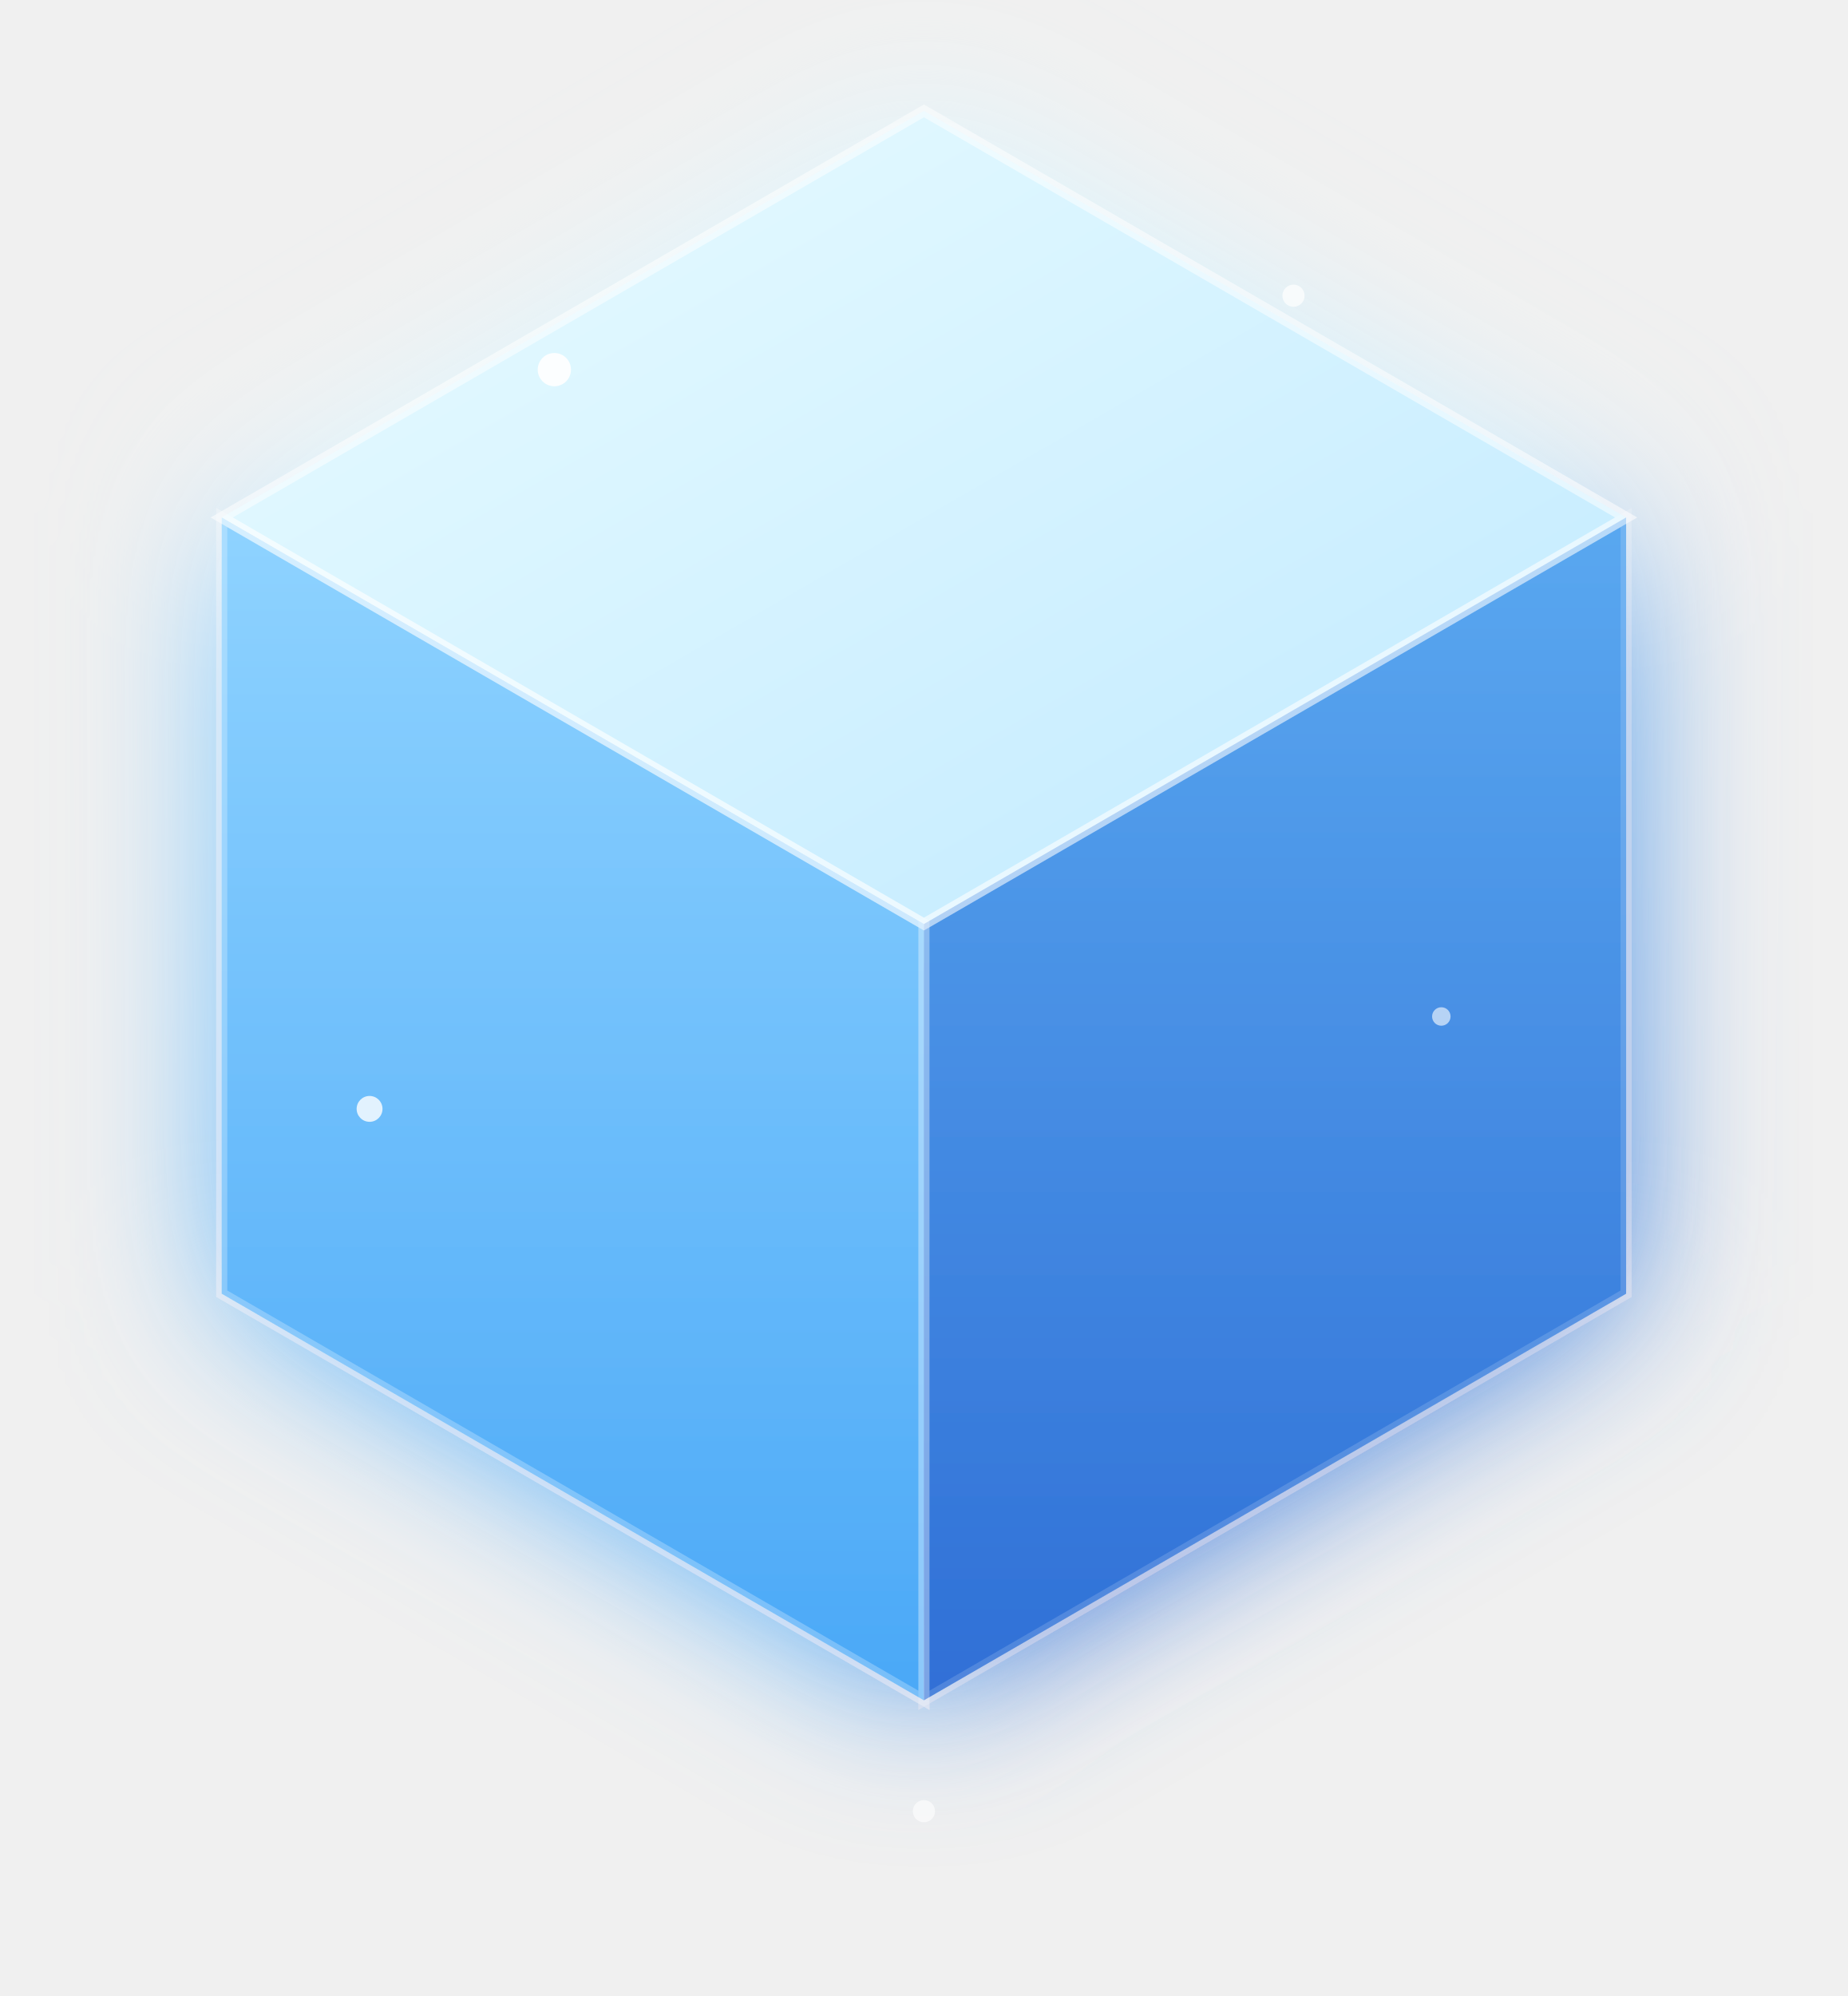
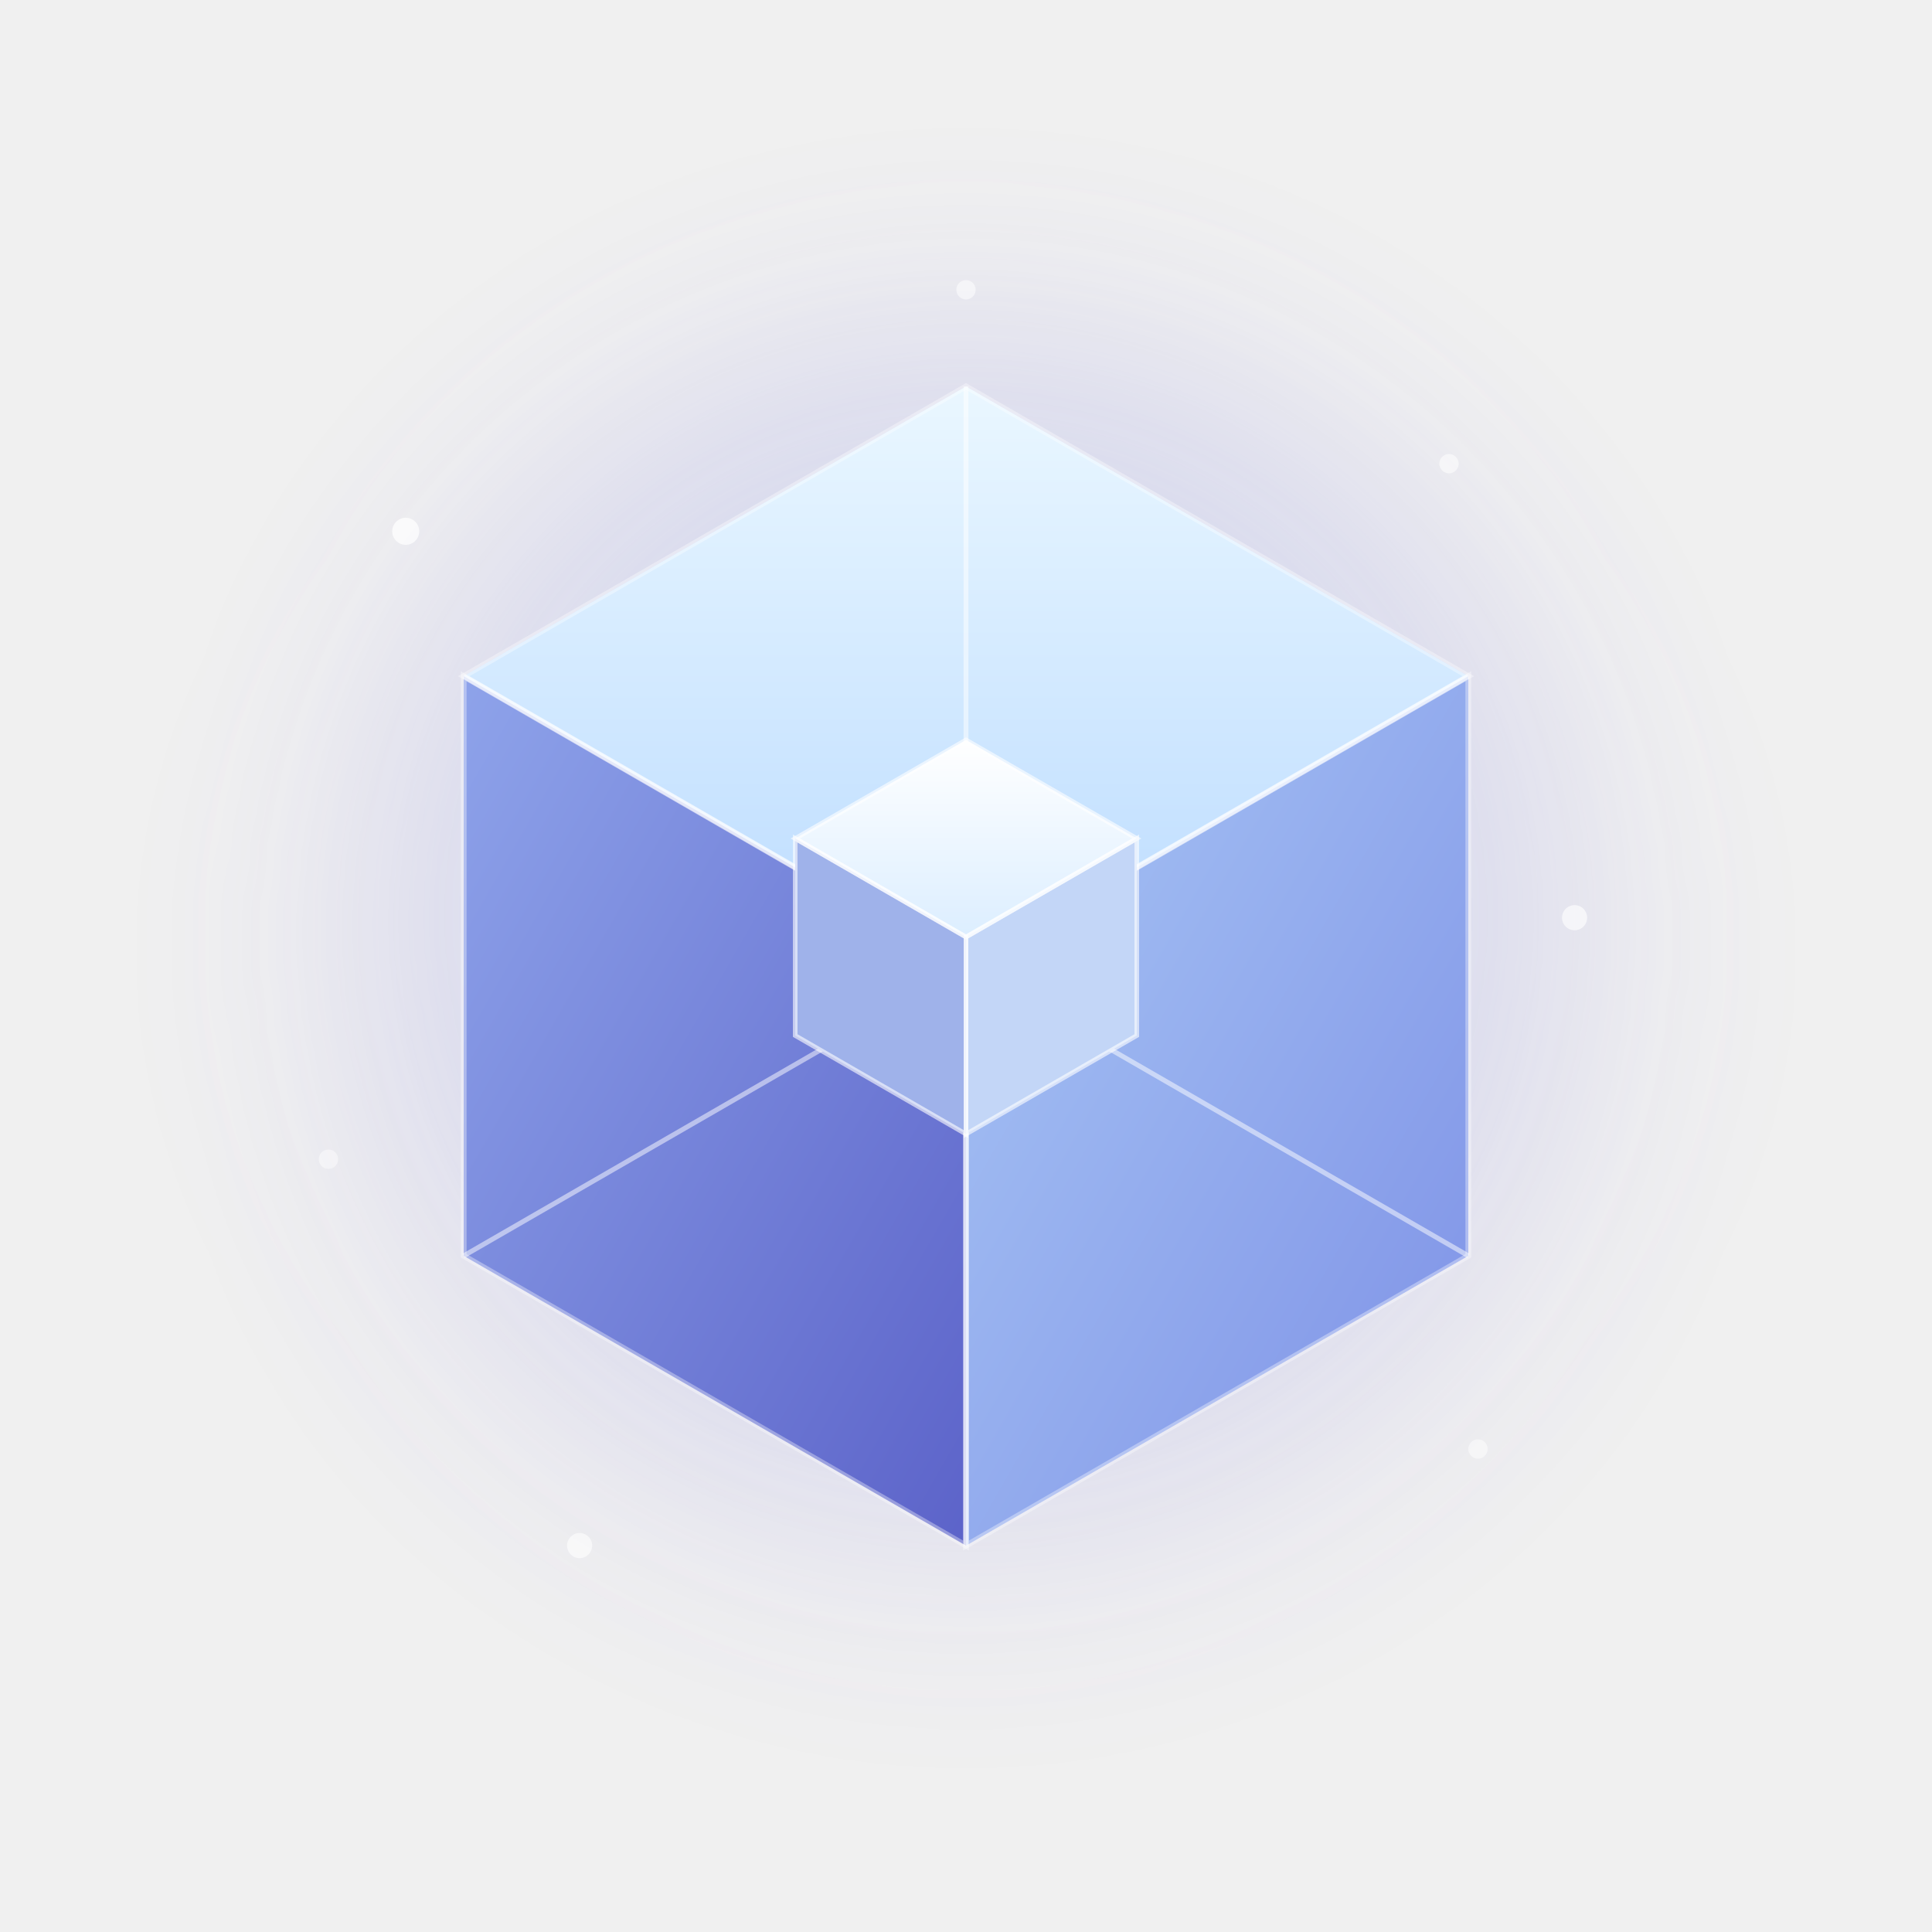
- <svg xmlns="http://www.w3.org/2000/svg" viewBox="0 0 100 108" fill="none">
+ <svg xmlns="http://www.w3.org/2000/svg" viewBox="0 0 200 200">
  <defs>
-     <filter id="glow" x="-60%" y="-60%" width="220%" height="220%">
-       <feGaussianBlur stdDeviation="4.2" result="blur" />
-       <feMerge>
-         <feMergeNode in="blur" />
-         <feMergeNode in="SourceGraphic" />
-       </feMerge>
+     <radialGradient id="glow" cx="50%" cy="46%" r="55%">
+       <stop offset="0%" stop-color="#bfe3ff" stop-opacity="0.55" />
+       <stop offset="100%" stop-color="#6a5bd6" stop-opacity="0" />
+     </radialGradient>
+     <linearGradient id="faceTop" x1="0%" y1="0%" x2="0%" y2="100%">
+       <stop offset="0%" stop-color="#eaf7ff" />
+       <stop offset="100%" stop-color="#bcdcff" />
+     </linearGradient>
+     <linearGradient id="faceRight" x1="0%" y1="0%" x2="100%" y2="100%">
+       <stop offset="0%" stop-color="#a9c7f5" />
+       <stop offset="100%" stop-color="#7d90e6" />
+     </linearGradient>
+     <linearGradient id="faceLeft" x1="0%" y1="0%" x2="100%" y2="100%">
+       <stop offset="0%" stop-color="#8ea3ea" />
+       <stop offset="100%" stop-color="#5c63c9" />
+     </linearGradient>
+     <linearGradient id="innerTop" x1="0%" y1="0%" x2="0%" y2="100%">
+       <stop offset="0%" stop-color="#ffffff" />
+       <stop offset="100%" stop-color="#dceeff" />
+     </linearGradient>
+     <filter id="blur" x="-60%" y="-60%" width="220%" height="220%">
+       <feGaussianBlur stdDeviation="9" />
    </filter>
-     <linearGradient id="topFace" x1="0" y1="0" x2="1" y2="1">
-       <stop offset="0" stop-color="#eafcff" />
-       <stop offset="1" stop-color="#bfe9ff" />
-     </linearGradient>
-     <linearGradient id="leftFace" x1="0" y1="0" x2="0" y2="1">
-       <stop offset="0" stop-color="#8fd3ff" />
-       <stop offset="1" stop-color="#4aa8f7" />
-     </linearGradient>
-     <linearGradient id="rightFace" x1="0" y1="0" x2="0" y2="1">
-       <stop offset="0" stop-color="#5aa8f0" />
-       <stop offset="1" stop-color="#2f6fd6" />
-     </linearGradient>
  </defs>
-   <g filter="url(#glow)">
-     <polygon points="50,6 88,28 50,50 12,28" fill="url(#topFace)" />
-     <polygon points="12,28 50,50 50,92 12,70" fill="url(#leftFace)" />
-     <polygon points="88,28 50,50 50,92 88,70" fill="url(#rightFace)" />
-     <polygon points="50,6 88,28 50,50 12,28" fill="none" stroke="#ffffff" stroke-opacity="0.5" stroke-width="0.6" />
-     <polygon points="12,28 50,50 50,92 12,70" fill="none" stroke="#ffffff" stroke-opacity="0.25" stroke-width="0.6" />
-     <polygon points="88,28 50,50 50,92 88,70" fill="none" stroke="#ffffff" stroke-opacity="0.15" stroke-width="0.6" />
+   <circle cx="100" cy="100" r="70" fill="url(#glow)" filter="url(#blur)" />
+   <g opacity="0.9">
+     <circle cx="42" cy="55" r="1.4" fill="#ffffff" opacity="0.8" />
+     <circle cx="150" cy="48" r="1" fill="#ffffff" opacity="0.6" />
+     <circle cx="163" cy="95" r="1.3" fill="#ffffff" opacity="0.7" />
+     <circle cx="153" cy="150" r="1" fill="#ffffff" opacity="0.55" />
+     <circle cx="60" cy="160" r="1.3" fill="#ffffff" opacity="0.65" />
+     <circle cx="34" cy="120" r="1" fill="#ffffff" opacity="0.5" />
+     <circle cx="100" cy="30" r="1" fill="#ffffff" opacity="0.6" />
  </g>
-   <circle cx="30" cy="20" r="0.9" fill="#ffffff" opacity="0.9" />
-   <circle cx="70" cy="16" r="0.6" fill="#ffffff" opacity="0.7" />
-   <circle cx="20" cy="60" r="0.7" fill="#ffffff" opacity="0.8" />
-   <circle cx="78" cy="55" r="0.5" fill="#ffffff" opacity="0.6" />
-   <circle cx="50" cy="98" r="0.6" fill="#ffffff" opacity="0.6" />
+   <polygon points="100,40 152,70 152,130 100,160 48,130 48,70" fill="url(#faceLeft)" opacity="0.18" />
+   <polygon points="100,40 152,70 100,100 48,70" fill="url(#faceTop)" />
+   <polygon points="152,70 152,130 100,160 100,100" fill="url(#faceRight)" />
+   <polygon points="48,70 100,100 100,160 48,130" fill="url(#faceLeft)" />
+   <g stroke="#ffffff" stroke-opacity="0.35" stroke-width="0.6" fill="none">
+     <polygon points="100,40 152,70 100,100 48,70" />
+     <polygon points="152,70 152,130 100,160 100,100" />
+     <polygon points="48,70 100,100 100,160 48,130" />
+   </g>
+   <g stroke="#ffffff" stroke-opacity="0.5" stroke-width="0.5" fill="none">
+     <line x1="100" y1="40" x2="100" y2="100" />
+     <line x1="152" y1="70" x2="100" y2="100" />
+     <line x1="48" y1="70" x2="100" y2="100" />
+     <line x1="100" y1="160" x2="100" y2="100" />
+     <line x1="152" y1="130" x2="100" y2="100" />
+     <line x1="48" y1="130" x2="100" y2="100" />
+   </g>
+   <g transform="translate(100,97) scale(0.34)">
+     <polygon points="0,-60 52,-30 0,0 -52,-30" fill="url(#innerTop)" />
+     <polygon points="52,-30 52,30 0,60 0,0" fill="#c3d6f7" />
+     <polygon points="-52,-30 0,0 0,60 -52,30" fill="#9fb2ea" />
+     <g stroke="#ffffff" stroke-opacity="0.6" stroke-width="1.4" fill="none">
+       <polygon points="0,-60 52,-30 0,0 -52,-30" />
+       <polygon points="52,-30 52,30 0,60 0,0" />
+       <polygon points="-52,-30 0,0 0,60 -52,30" />
+     </g>
+   </g>
</svg>
